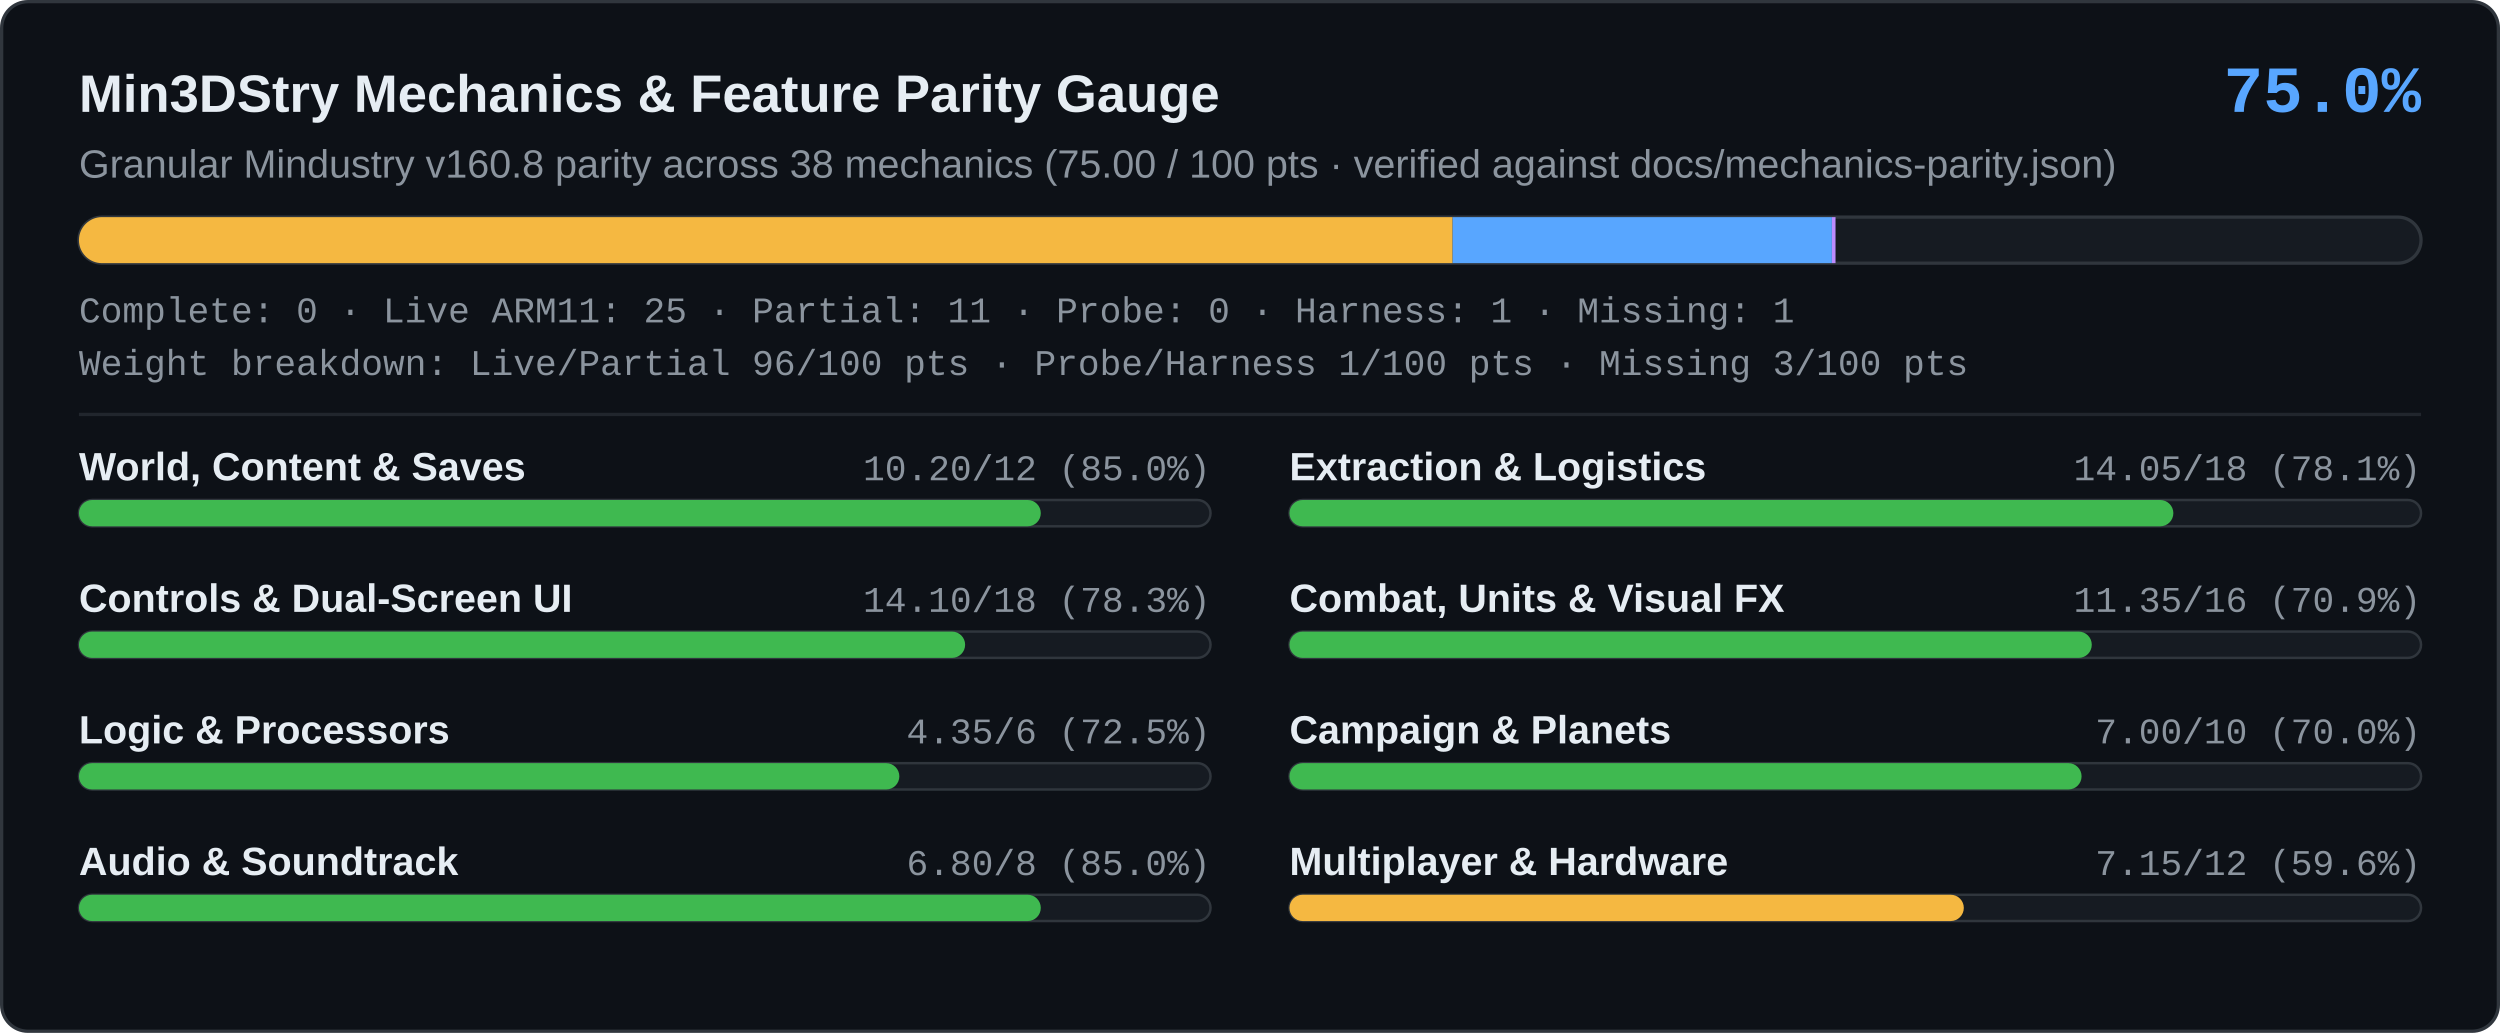
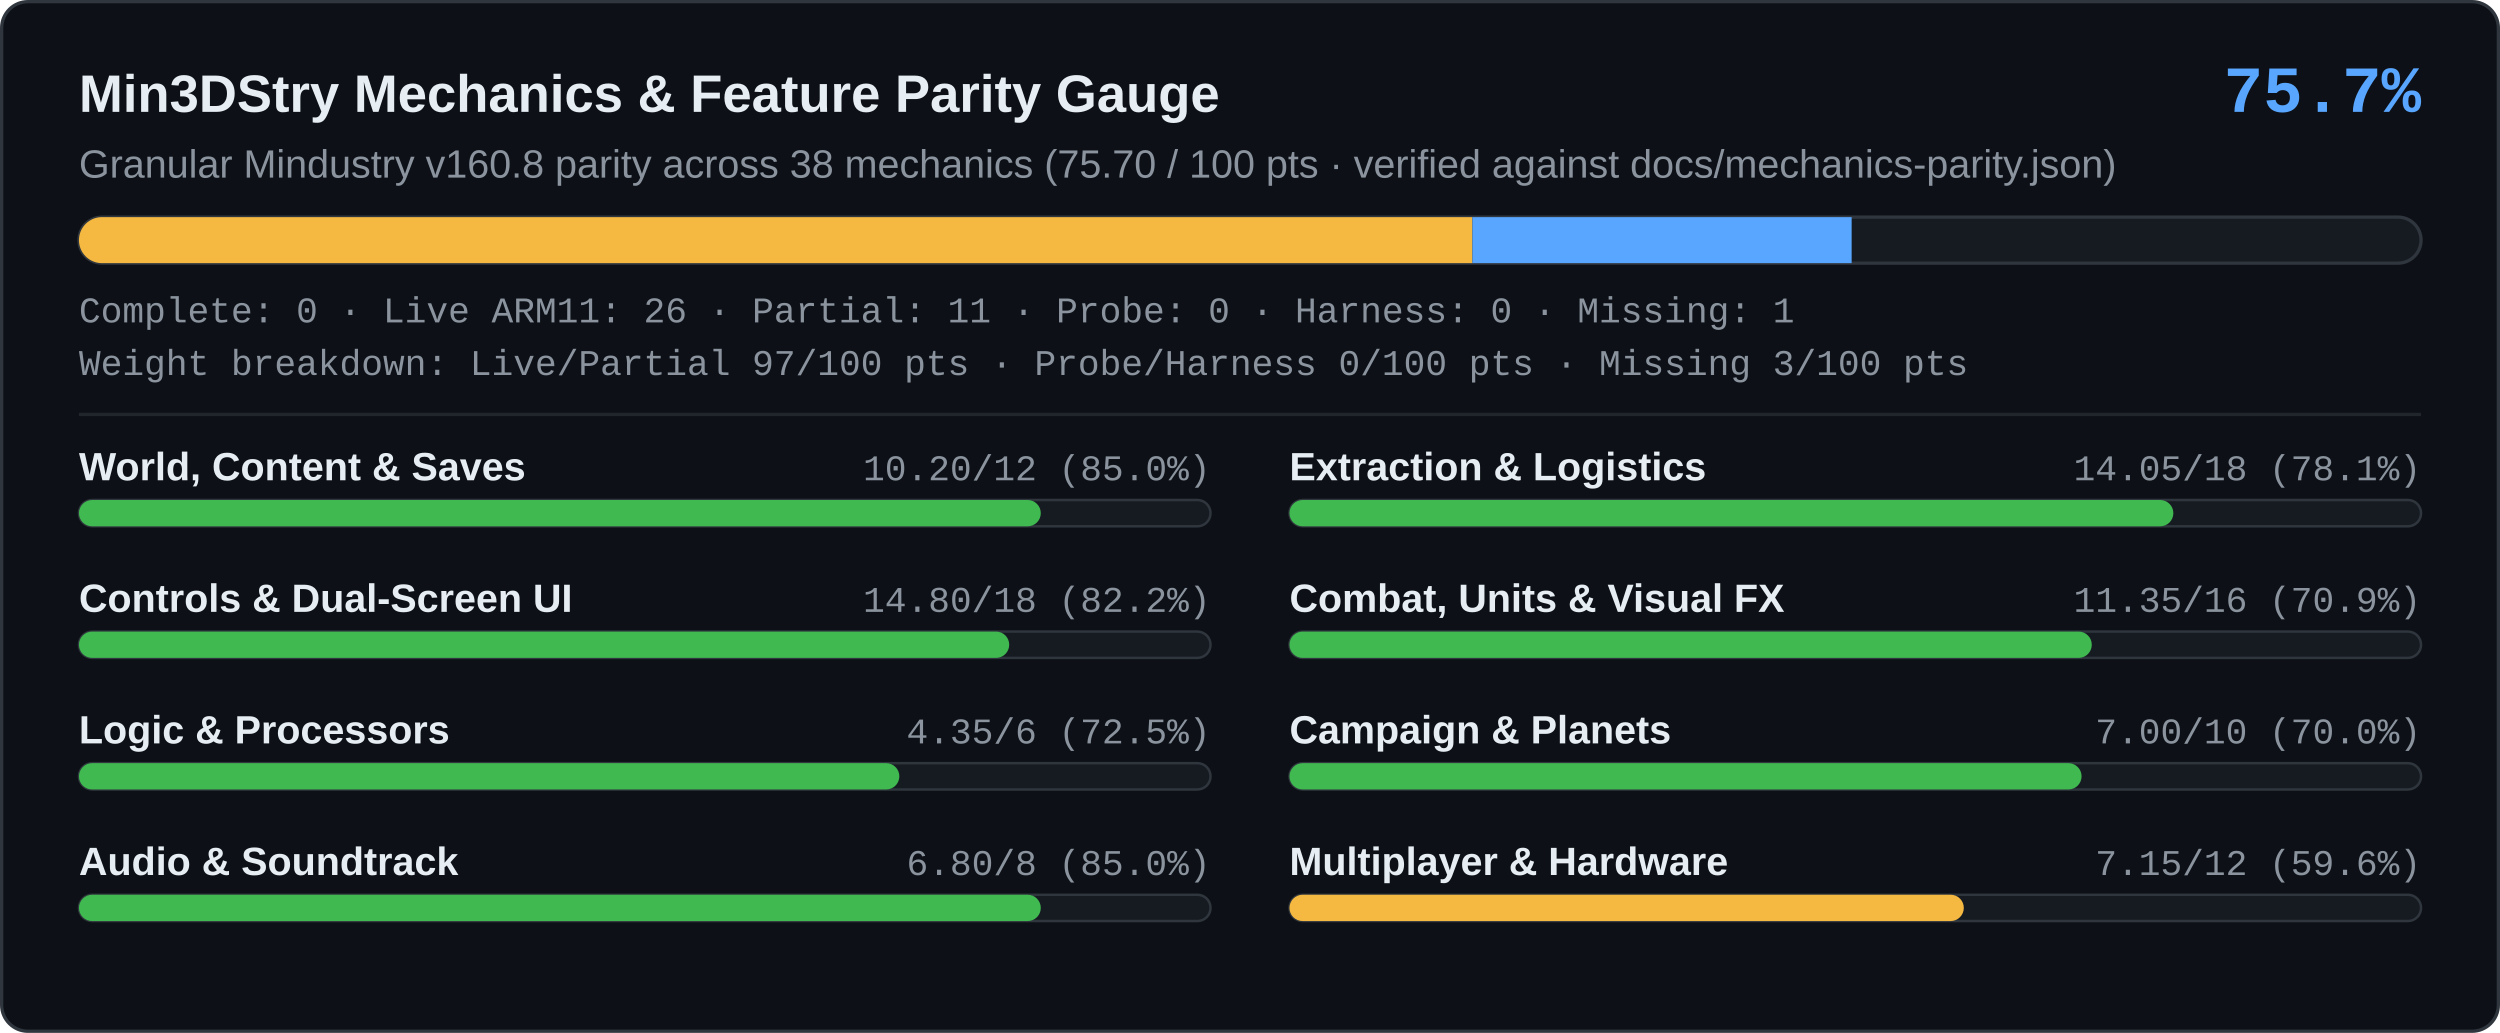
- <svg xmlns="http://www.w3.org/2000/svg" width="760" height="314" viewBox="0 0 760 314" role="img" aria-label="Min3DStry Mechanics &amp; Feature Parity 75.0%">
+ <svg xmlns="http://www.w3.org/2000/svg" width="760" height="314" viewBox="0 0 760 314" role="img" aria-label="Min3DStry Mechanics &amp; Feature Parity 75.7%">
  <defs>
    <clipPath id="mechBarClip">
      <rect x="24" y="66" width="712" height="14" rx="7" />
    </clipPath>
  </defs>
  <rect x="0.5" y="0.5" width="759" height="313" rx="8" fill="#0d1117" stroke="#30363d" />
  <text x="24" y="34" fill="#e6edf3" font-family="Segoe UI, Ubuntu, Arial, sans-serif" font-size="16" font-weight="700">Min3DStry Mechanics &amp; Feature Parity Gauge</text>
-   <text x="736" y="34" text-anchor="end" fill="#58a6ff" font-family="Consolas, Liberation Mono, monospace" font-size="20" font-weight="700">75.0%</text>
-   <text x="24" y="54" fill="#8b949e" font-family="Segoe UI, Ubuntu, Arial, sans-serif" font-size="12">Granular Mindustry v160.8 parity across 38 mechanics (75.00 / 100 pts · verified against docs/mechanics-parity.json)</text>
+   <text x="736" y="34" text-anchor="end" fill="#58a6ff" font-family="Consolas, Liberation Mono, monospace" font-size="20" font-weight="700">75.7%</text>
+   <text x="24" y="54" fill="#8b949e" font-family="Segoe UI, Ubuntu, Arial, sans-serif" font-size="12">Granular Mindustry v160.8 parity across 38 mechanics (75.70 / 100 pts · verified against docs/mechanics-parity.json)</text>
  <rect x="24" y="66" width="712" height="14" rx="7" fill="#161b22" stroke="#30363d" />
  <g clip-path="url(#mechBarClip)">
-     <rect x="24.0" y="66" width="417.6" height="14" fill="#f5b841" />
-     <rect x="441.6" y="66" width="115.3" height="14" fill="#58a6ff" />
-     <rect x="556.9" y="66" width="1.1" height="14" fill="#bc8cff" />
+     <rect x="24.0" y="66" width="423.6" height="14" fill="#f5b841" />
+     <rect x="447.6" y="66" width="115.3" height="14" fill="#58a6ff" />
  </g>
-   <text x="24" y="98" fill="#8b949e" font-family="Consolas, Liberation Mono, monospace" font-size="11">Complete: 0  ·  Live ARM11: 25  ·  Partial: 11  ·  Probe: 0  ·  Harness: 1  ·  Missing: 1</text>
-   <text x="24" y="114" fill="#8b949e" font-family="Consolas, Liberation Mono, monospace" font-size="11">Weight breakdown:  Live/Partial 96/100 pts  ·  Probe/Harness 1/100 pts  ·  Missing 3/100 pts</text>
+   <text x="24" y="98" fill="#8b949e" font-family="Consolas, Liberation Mono, monospace" font-size="11">Complete: 0  ·  Live ARM11: 26  ·  Partial: 11  ·  Probe: 0  ·  Harness: 0  ·  Missing: 1</text>
+   <text x="24" y="114" fill="#8b949e" font-family="Consolas, Liberation Mono, monospace" font-size="11">Weight breakdown:  Live/Partial 97/100 pts  ·  Probe/Harness 0/100 pts  ·  Missing 3/100 pts</text>
  <line x1="24" y1="126" x2="736" y2="126" stroke="#21262d" stroke-width="1" />
  <text x="24" y="146" fill="#e6edf3" font-family="Segoe UI, Ubuntu, Arial, sans-serif" font-size="12" font-weight="600">World, Content &amp; Saves</text>
  <text x="368" y="146" text-anchor="end" fill="#8b949e" font-family="Consolas, Liberation Mono, monospace" font-size="11">10.20/12 (85.0%)</text>
  <rect x="24" y="152" width="344" height="8" rx="4" fill="#161b22" stroke="#30363d" stroke-width="0.75" />
  <rect x="24" y="152" width="292.4" height="8" rx="4" fill="#3fb950" />
  <text x="392" y="146" fill="#e6edf3" font-family="Segoe UI, Ubuntu, Arial, sans-serif" font-size="12" font-weight="600">Extraction &amp; Logistics</text>
  <text x="736" y="146" text-anchor="end" fill="#8b949e" font-family="Consolas, Liberation Mono, monospace" font-size="11">14.05/18 (78.1%)</text>
  <rect x="392" y="152" width="344" height="8" rx="4" fill="#161b22" stroke="#30363d" stroke-width="0.75" />
  <rect x="392" y="152" width="268.7" height="8" rx="4" fill="#3fb950" />
  <text x="24" y="186" fill="#e6edf3" font-family="Segoe UI, Ubuntu, Arial, sans-serif" font-size="12" font-weight="600">Controls &amp; Dual-Screen UI</text>
-   <text x="368" y="186" text-anchor="end" fill="#8b949e" font-family="Consolas, Liberation Mono, monospace" font-size="11">14.10/18 (78.3%)</text>
+   <text x="368" y="186" text-anchor="end" fill="#8b949e" font-family="Consolas, Liberation Mono, monospace" font-size="11">14.80/18 (82.2%)</text>
  <rect x="24" y="192" width="344" height="8" rx="4" fill="#161b22" stroke="#30363d" stroke-width="0.75" />
-   <rect x="24" y="192" width="269.4" height="8" rx="4" fill="#3fb950" />
+   <rect x="24" y="192" width="282.8" height="8" rx="4" fill="#3fb950" />
  <text x="392" y="186" fill="#e6edf3" font-family="Segoe UI, Ubuntu, Arial, sans-serif" font-size="12" font-weight="600">Combat, Units &amp; Visual FX</text>
  <text x="736" y="186" text-anchor="end" fill="#8b949e" font-family="Consolas, Liberation Mono, monospace" font-size="11">11.35/16 (70.9%)</text>
  <rect x="392" y="192" width="344" height="8" rx="4" fill="#161b22" stroke="#30363d" stroke-width="0.75" />
  <rect x="392" y="192" width="243.9" height="8" rx="4" fill="#3fb950" />
  <text x="24" y="226" fill="#e6edf3" font-family="Segoe UI, Ubuntu, Arial, sans-serif" font-size="12" font-weight="600">Logic &amp; Processors</text>
  <text x="368" y="226" text-anchor="end" fill="#8b949e" font-family="Consolas, Liberation Mono, monospace" font-size="11">4.35/6 (72.5%)</text>
  <rect x="24" y="232" width="344" height="8" rx="4" fill="#161b22" stroke="#30363d" stroke-width="0.75" />
  <rect x="24" y="232" width="249.4" height="8" rx="4" fill="#3fb950" />
  <text x="392" y="226" fill="#e6edf3" font-family="Segoe UI, Ubuntu, Arial, sans-serif" font-size="12" font-weight="600">Campaign &amp; Planets</text>
  <text x="736" y="226" text-anchor="end" fill="#8b949e" font-family="Consolas, Liberation Mono, monospace" font-size="11">7.00/10 (70.0%)</text>
  <rect x="392" y="232" width="344" height="8" rx="4" fill="#161b22" stroke="#30363d" stroke-width="0.75" />
  <rect x="392" y="232" width="240.8" height="8" rx="4" fill="#3fb950" />
  <text x="24" y="266" fill="#e6edf3" font-family="Segoe UI, Ubuntu, Arial, sans-serif" font-size="12" font-weight="600">Audio &amp; Soundtrack</text>
  <text x="368" y="266" text-anchor="end" fill="#8b949e" font-family="Consolas, Liberation Mono, monospace" font-size="11">6.80/8 (85.0%)</text>
  <rect x="24" y="272" width="344" height="8" rx="4" fill="#161b22" stroke="#30363d" stroke-width="0.75" />
  <rect x="24" y="272" width="292.4" height="8" rx="4" fill="#3fb950" />
  <text x="392" y="266" fill="#e6edf3" font-family="Segoe UI, Ubuntu, Arial, sans-serif" font-size="12" font-weight="600">Multiplayer &amp; Hardware</text>
  <text x="736" y="266" text-anchor="end" fill="#8b949e" font-family="Consolas, Liberation Mono, monospace" font-size="11">7.15/12 (59.6%)</text>
  <rect x="392" y="272" width="344" height="8" rx="4" fill="#161b22" stroke="#30363d" stroke-width="0.75" />
  <rect x="392" y="272" width="205.0" height="8" rx="4" fill="#f5b841" />
</svg>
